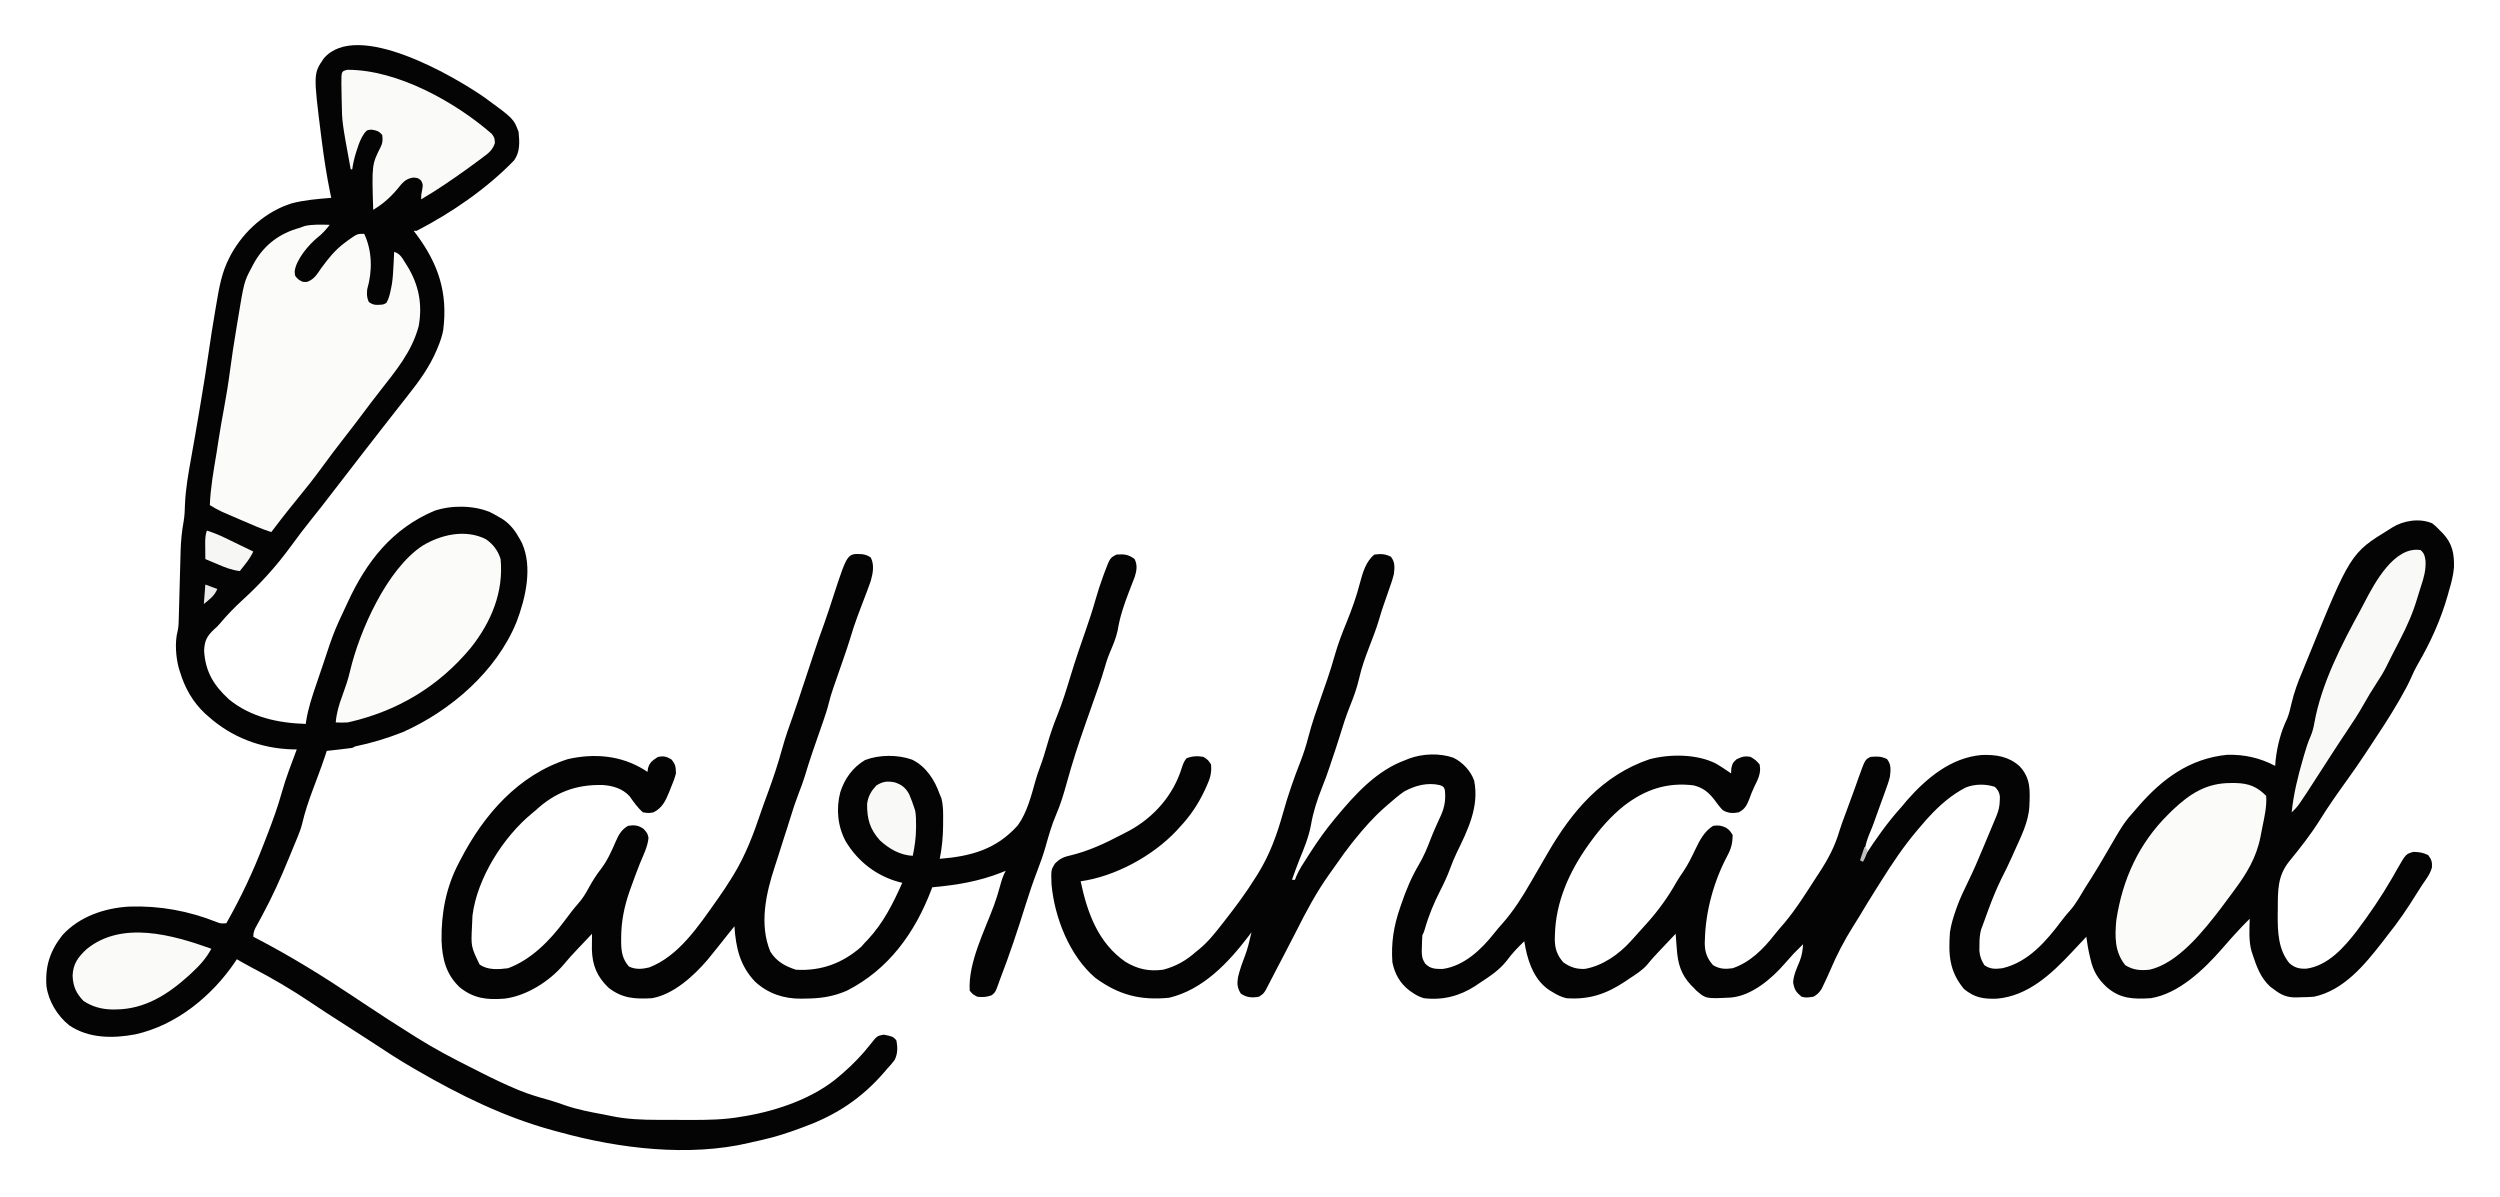
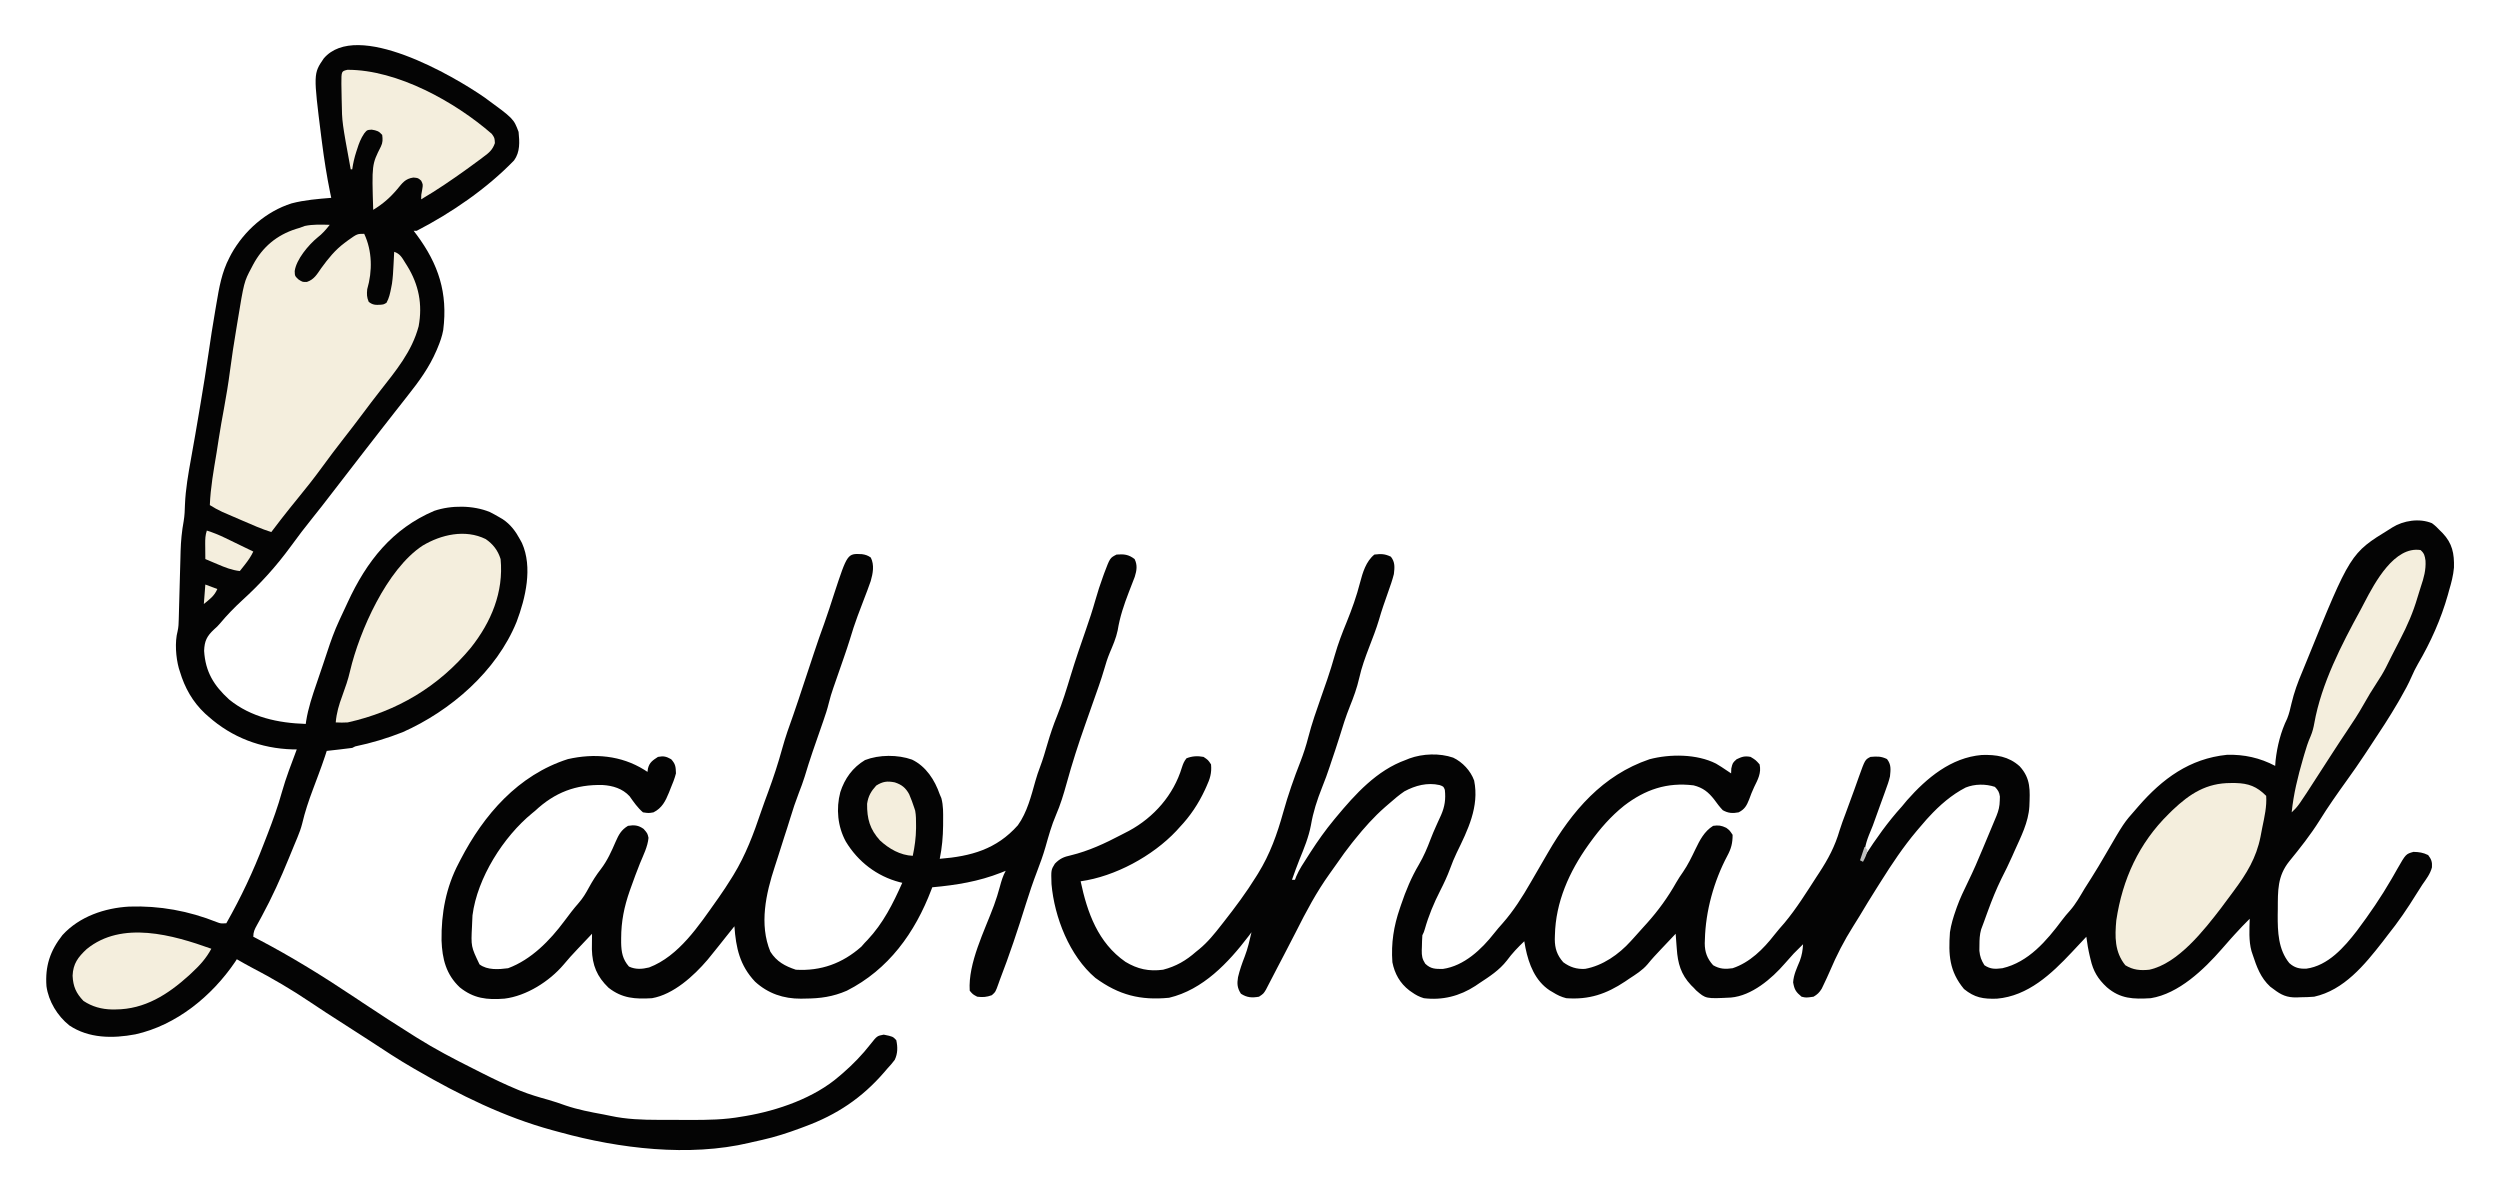
<svg xmlns="http://www.w3.org/2000/svg" version="1.1" viewBox="172 221 1668 798" width="1668" height="798">
  <path d="M0 0 C19.33 14.118 19.33 14.118 22.637 22.926 C23.3 29.593 23.71 36.308 19.637 41.926 C1.58 60.669 -22.241 77.019 -45.363 88.926 C-46.023 88.926 -46.683 88.926 -47.363 88.926 C-46.723 89.774 -46.082 90.622 -45.422 91.496 C-30.762 111.234 -24.524 130.364 -27.64 155.126 C-28.391 159.272 -29.736 163.051 -31.363 166.926 C-31.621 167.543 -31.879 168.16 -32.145 168.796 C-36.969 180.037 -43.787 189.399 -51.363 198.926 C-52.272 200.086 -53.18 201.248 -54.086 202.41 C-55.87 204.695 -57.663 206.973 -59.461 209.246 C-62.721 213.372 -65.949 217.523 -69.176 221.676 C-69.762 222.43 -70.348 223.184 -70.952 223.961 C-72.15 225.504 -73.349 227.047 -74.547 228.589 C-76.369 230.933 -78.192 233.275 -80.016 235.617 C-87.641 245.411 -95.242 255.222 -102.777 265.086 C-106.671 270.175 -110.595 275.23 -114.625 280.212 C-119.723 286.513 -124.599 292.931 -129.363 299.488 C-139.102 312.807 -149.535 324.334 -161.736 335.434 C-167.016 340.276 -171.96 345.39 -176.555 350.887 C-178.363 352.926 -178.363 352.926 -180.578 354.902 C-185.347 359.377 -186.945 362.569 -187.176 369.176 C-186.333 383.203 -180.677 392.342 -170.496 401.629 C-155.909 413.524 -137.72 417.344 -119.363 417.926 C-119.281 417.32 -119.198 416.715 -119.113 416.091 C-117.726 407.289 -114.933 399.069 -112.051 390.676 C-111.572 389.263 -111.093 387.851 -110.615 386.438 C-109.668 383.637 -108.714 380.839 -107.758 378.041 C-106.834 375.329 -105.93 372.612 -105.045 369.886 C-102.721 362.743 -100.223 355.802 -97.051 348.988 C-96.663 348.145 -96.274 347.301 -95.874 346.432 C-94.714 343.925 -93.539 341.425 -92.363 338.926 C-92.035 338.212 -91.706 337.499 -91.367 336.764 C-78.723 309.397 -61.744 287.746 -33.633 275.762 C-22.277 271.898 -7.622 272.005 3.449 276.551 C5.544 277.614 7.612 278.734 9.637 279.926 C10.435 280.394 11.233 280.862 12.055 281.344 C17.324 284.873 20.647 289.388 23.637 294.926 C24.052 295.691 24.467 296.457 24.895 297.246 C32.155 313.442 27.29 334 21.311 349.821 C7.929 382.797 -22.719 409.219 -54.676 423.426 C-64.963 427.492 -75.534 430.685 -86.363 432.926 C-87.023 433.256 -87.683 433.586 -88.363 433.926 C-91.239 434.319 -94.104 434.672 -96.988 434.988 C-97.79 435.079 -98.592 435.17 -99.418 435.264 C-101.399 435.488 -103.381 435.707 -105.363 435.926 C-105.936 437.695 -105.936 437.695 -106.52 439.5 C-107.913 443.682 -109.418 447.815 -110.957 451.945 C-111.191 452.575 -111.426 453.204 -111.667 453.852 C-112.642 456.469 -113.617 459.085 -114.602 461.698 C-117.417 469.174 -119.903 476.58 -121.732 484.372 C-122.53 487.602 -123.647 490.606 -124.926 493.676 C-125.174 494.276 -125.422 494.876 -125.678 495.494 C-126.243 496.858 -126.812 498.22 -127.384 499.581 C-128.505 502.266 -129.6 504.961 -130.695 507.656 C-136.077 520.837 -141.851 533.615 -148.637 546.129 C-149.009 546.818 -149.381 547.507 -149.765 548.217 C-150.478 549.53 -151.198 550.839 -151.926 552.145 C-153.47 554.965 -154.363 556.655 -154.363 559.926 C-153.38 560.436 -152.396 560.947 -151.383 561.473 C-128.857 573.236 -107.573 586.431 -86.46 600.543 C-85.602 601.116 -85.602 601.116 -84.727 601.701 C-83.569 602.475 -82.412 603.249 -81.255 604.023 C-70.069 611.502 -58.764 618.779 -47.363 625.926 C-46.696 626.346 -46.029 626.766 -45.341 627.198 C-33.295 634.769 -20.796 641.314 -8.086 647.684 C-5.76 648.852 -3.439 650.029 -1.117 651.205 C6.405 654.993 13.962 658.606 21.746 661.828 C22.414 662.105 23.081 662.382 23.769 662.667 C29.893 665.143 36.172 666.978 42.531 668.742 C46.399 669.828 50.164 671.142 53.949 672.488 C62.214 675.296 70.65 676.91 79.225 678.47 C80.836 678.774 82.442 679.1 84.044 679.448 C94.568 681.721 105.138 682.082 115.875 682.094 C116.999 682.097 118.123 682.1 119.281 682.104 C121.641 682.109 124.002 682.111 126.362 682.111 C129.93 682.113 133.497 682.131 137.064 682.15 C148.766 682.18 160.094 682.029 171.637 679.926 C172.44 679.796 173.243 679.666 174.071 679.531 C195.555 675.894 220.054 667.42 236.637 652.926 C237.446 652.236 238.256 651.546 239.09 650.836 C245.828 644.956 252.018 638.587 257.508 631.516 C261.81 626.083 261.81 626.083 266.262 625.238 C272.324 626.473 272.324 626.473 274.637 628.926 C275.626 633.468 275.647 637.836 273.598 642.074 C272.067 644.17 270.41 646.031 268.637 647.926 C267.639 649.096 267.639 649.096 266.621 650.289 C251.714 667.529 234.892 678.729 213.637 686.551 C212.113 687.123 212.113 687.123 210.559 687.707 C202.189 690.819 193.794 693.539 185.074 695.488 C184.062 695.716 183.05 695.945 182.008 696.18 C180.895 696.426 179.783 696.672 178.637 696.926 C177.96 697.089 177.284 697.253 176.587 697.421 C136.406 706.914 89.892 701.273 50.553 690.451 C48.732 689.952 46.907 689.462 45.083 688.972 C13.116 680.245 -16.761 665.515 -45.363 648.926 C-46.337 648.368 -46.337 648.368 -47.331 647.799 C-57.538 641.938 -67.331 635.428 -77.168 628.973 C-83.534 624.802 -89.946 620.704 -96.363 616.613 C-103.018 612.372 -109.644 608.104 -116.176 603.676 C-128.682 595.238 -141.72 587.602 -155.102 580.645 C-158.573 578.815 -161.967 576.889 -165.363 574.926 C-165.744 575.523 -166.124 576.119 -166.516 576.734 C-182.012 599.555 -205.759 619.008 -233.055 625.039 C-248.147 627.881 -264.096 627.8 -277.117 619.082 C-285.011 612.777 -290.982 603.052 -292.363 592.926 C-293.344 579.593 -289.954 569.283 -281.688 558.801 C-270.387 546.412 -253.519 540.716 -237.128 539.801 C-216.886 539.118 -197.484 542.663 -178.633 550.191 C-176.127 551.131 -176.127 551.131 -172.363 550.926 C-162.599 533.708 -154.438 516.44 -147.363 497.926 C-146.529 495.78 -145.694 493.634 -144.859 491.488 C-141.28 482.198 -137.913 472.929 -135.256 463.332 C-132.537 453.676 -128.878 444.314 -125.363 434.926 C-126.748 434.922 -126.748 434.922 -128.16 434.918 C-149.266 434.292 -168.528 427.02 -184.363 412.926 C-185.072 412.299 -185.781 411.673 -186.512 411.027 C-194.874 403.178 -200.093 393.853 -203.363 382.926 C-203.589 382.223 -203.814 381.521 -204.047 380.797 C-206.026 373.603 -206.821 363.391 -204.869 356.075 C-204.227 353.347 -204.17 350.773 -204.098 347.971 C-204.064 346.768 -204.031 345.566 -203.996 344.328 C-203.964 343.03 -203.932 341.732 -203.898 340.395 C-203.86 339.039 -203.822 337.683 -203.783 336.328 C-203.617 330.586 -203.462 324.843 -203.314 319.101 C-203.222 315.581 -203.123 312.063 -203.018 308.544 C-202.963 306.575 -202.916 304.605 -202.869 302.636 C-202.665 295.815 -202.046 289.318 -200.813 282.608 C-200.191 278.894 -200.052 275.238 -199.953 271.48 C-199.519 261.176 -197.759 251.184 -195.926 241.051 C-195.609 239.259 -195.293 237.468 -194.979 235.676 C-194.377 232.259 -193.771 228.842 -193.161 225.427 C-192.34 220.815 -191.56 216.197 -190.8 211.574 C-190.353 208.866 -189.895 206.159 -189.434 203.453 C-187.605 192.668 -185.883 181.875 -184.301 171.051 C-182.889 161.415 -181.451 151.79 -179.761 142.199 C-179.477 140.575 -179.2 138.95 -178.927 137.324 C-177.137 126.698 -175.403 116.578 -170.363 106.926 C-169.702 105.644 -169.702 105.644 -169.027 104.336 C-160.368 88.811 -145.826 75.977 -128.801 70.613 C-120.137 68.348 -111.268 67.647 -102.363 66.926 C-102.606 65.769 -102.848 64.613 -103.098 63.422 C-105.358 52.289 -107.109 41.127 -108.551 29.863 C-108.717 28.569 -108.884 27.275 -109.056 25.941 C-114.292 -15.905 -114.292 -15.905 -107.363 -26.074 C-85.311 -52.002 -20.803 -14.478 0 0 Z " fill="#040404" transform="translate(495.3633,286.0742)" />
  <path d="M0 0 C2.038 1.494 3.682 3.036 5.379 4.906 C5.94 5.459 6.5 6.012 7.078 6.582 C13.596 13.447 14.904 20.224 14.668 29.547 C14.209 34.878 12.914 39.795 11.379 44.906 C10.996 46.326 10.996 46.326 10.605 47.773 C6.018 63.975 -0.867 79.359 -9.359 93.863 C-10.955 96.621 -12.32 99.392 -13.582 102.316 C-15.716 107.246 -18.26 111.877 -20.934 116.531 C-21.703 117.874 -21.703 117.874 -22.487 119.244 C-28.283 129.233 -34.61 138.869 -41.007 148.48 C-42.346 150.493 -43.676 152.509 -45 154.531 C-48.767 160.254 -52.696 165.847 -56.694 171.41 C-63.039 180.25 -69.339 189.146 -75.059 198.406 C-81.035 207.932 -88.073 216.833 -95.184 225.531 C-103.17 235.456 -102.823 245.171 -102.871 257.469 C-102.892 258.751 -102.912 260.033 -102.934 261.354 C-102.979 272.592 -102.59 284.411 -95.219 293.453 C-91.764 296.595 -88.563 297.367 -83.887 297.211 C-69.354 295.257 -58.53 282.879 -50.061 271.879 C-41.757 260.819 -33.947 249.415 -27.023 237.438 C-26.582 236.674 -26.14 235.911 -25.684 235.125 C-24.834 233.647 -23.991 232.165 -23.157 230.677 C-17.437 220.682 -17.437 220.682 -12.34 219.277 C-8.534 219.391 -6.027 219.707 -2.559 221.406 C-0.405 224.185 0.23 226.083 -0.027 229.609 C-1.163 234.001 -3.844 237.432 -6.41 241.113 C-7.799 243.169 -9.104 245.267 -10.406 247.379 C-16.339 257.004 -22.542 266.089 -29.621 274.906 C-30.769 276.405 -31.915 277.905 -33.059 279.406 C-44.994 294.664 -58.713 311.521 -78.621 315.906 C-81.701 316.193 -84.779 316.229 -87.871 316.281 C-88.692 316.319 -89.513 316.356 -90.359 316.395 C-96.777 316.486 -100.575 314.789 -105.621 310.906 C-106.387 310.342 -107.153 309.777 -107.941 309.195 C-114.367 303.27 -116.949 296.002 -119.621 287.906 C-119.889 287.101 -120.157 286.295 -120.434 285.465 C-122.34 278.488 -121.791 271.072 -121.621 263.906 C-125.016 267.258 -128.293 270.683 -131.496 274.219 C-132.366 275.179 -133.236 276.139 -134.133 277.129 C-136.215 279.453 -138.269 281.795 -140.309 284.156 C-152.144 297.734 -169.009 313.931 -187.621 316.906 C-199.203 317.607 -207.893 317.399 -216.934 309.594 C-222.909 304.08 -226.055 298.789 -227.809 290.969 C-227.973 290.291 -228.137 289.614 -228.307 288.916 C-229.329 284.6 -230.053 280.304 -230.621 275.906 C-231.069 276.385 -231.517 276.863 -231.979 277.356 C-234.046 279.561 -236.115 281.765 -238.184 283.969 C-238.888 284.721 -239.593 285.473 -240.318 286.248 C-253.91 300.716 -269.483 315.431 -290.297 317.223 C-299.534 317.506 -305.127 316.544 -312.246 310.781 C-322.117 298.832 -322.656 287.896 -321.621 272.906 C-320.86 267.725 -319.372 262.838 -317.621 257.906 C-317.412 257.303 -317.202 256.7 -316.986 256.078 C-314.957 250.416 -312.38 245.058 -309.746 239.656 C-306.099 232.172 -302.777 224.61 -299.621 216.906 C-298.743 214.8 -297.862 212.695 -296.98 210.59 C-296.335 209.044 -296.335 209.044 -295.676 207.467 C-294.791 205.349 -293.906 203.232 -293.02 201.115 C-292.381 199.587 -292.381 199.587 -291.73 198.027 C-291.349 197.114 -290.967 196.201 -290.573 195.26 C-289.125 191.681 -288.44 188.814 -288.371 184.969 C-288.332 183.687 -288.332 183.687 -288.293 182.379 C-288.69 179.384 -289.546 178.074 -291.621 175.906 C-297.776 173.855 -305.071 173.906 -311.121 176.344 C-320.454 181.137 -328.567 188.217 -335.621 195.906 C-336.156 196.484 -336.691 197.061 -337.242 197.656 C-339.082 199.703 -340.855 201.795 -342.621 203.906 C-343.247 204.646 -343.247 204.646 -343.886 205.4 C-352.779 215.96 -360.284 227.227 -367.621 238.906 C-368.565 240.4 -369.509 241.893 -370.453 243.387 C-374.357 249.584 -378.214 255.809 -381.938 262.117 C-383.312 264.394 -384.719 266.64 -386.148 268.883 C-392.279 278.578 -397.271 288.323 -401.747 298.875 C-403.05 301.902 -404.438 304.875 -405.871 307.844 C-406.309 308.76 -406.748 309.677 -407.199 310.621 C-408.764 313.135 -410.075 314.41 -412.621 315.906 C-417.633 316.622 -417.633 316.622 -420.621 315.906 C-424.423 312.738 -425.395 311.196 -426.246 306.344 C-425.943 301.252 -423.722 296.713 -421.801 292.051 C-420.371 288.239 -419.859 284.949 -419.621 280.906 C-425.938 287.078 -425.938 287.078 -431.746 293.719 C-440.624 303.998 -453.91 315.261 -467.719 316.469 C-484.503 317.313 -484.503 317.313 -490.973 311.676 C-491.517 311.092 -492.061 310.508 -492.621 309.906 C-493.186 309.353 -493.75 308.8 -494.332 308.23 C-501.124 301.025 -503.228 293.625 -503.871 283.906 C-503.948 282.941 -504.026 281.975 -504.105 280.98 C-504.292 278.623 -504.464 276.266 -504.621 273.906 C-507.186 276.612 -509.748 279.321 -512.309 282.031 C-513.03 282.792 -513.751 283.552 -514.494 284.336 C-517.545 287.568 -520.568 290.778 -523.352 294.246 C-526.859 298.357 -531.131 300.962 -535.621 303.906 C-536.944 304.809 -536.944 304.809 -538.293 305.73 C-550.936 314.153 -562.472 318.022 -577.621 316.906 C-581.001 316.052 -583.681 314.758 -586.621 312.906 C-587.317 312.494 -588.013 312.081 -588.73 311.656 C-598.344 305.296 -602.589 294.305 -604.809 283.406 C-605.086 281.907 -605.36 280.408 -605.621 278.906 C-609.886 282.967 -613.767 287.022 -617.246 291.781 C-622.312 298.263 -628.81 302.451 -635.621 306.906 C-636.942 307.807 -636.942 307.807 -638.289 308.727 C-648.72 315.499 -660.222 318.42 -672.621 316.906 C-675.67 315.997 -678.044 314.755 -680.621 312.906 C-681.449 312.328 -681.449 312.328 -682.293 311.738 C-688.552 306.951 -692.131 300.541 -693.621 292.906 C-694.542 280.234 -692.735 268.813 -688.621 256.906 C-688.372 256.166 -688.123 255.425 -687.867 254.662 C-684.645 245.136 -681.008 236.342 -675.89 227.679 C-672.716 222.252 -670.389 216.802 -668.172 210.906 C-667.044 207.917 -665.792 205.006 -664.477 202.094 C-664.107 201.264 -663.738 200.434 -663.358 199.579 C-662.639 197.973 -661.907 196.372 -661.16 194.778 C-658.66 189.111 -657.946 184.088 -658.621 177.906 C-659.488 175.665 -659.488 175.665 -662.059 174.719 C-670.294 172.841 -678.287 174.952 -685.621 178.906 C-689.181 181.333 -692.394 184.058 -695.621 186.906 C-696.581 187.734 -697.542 188.561 -698.531 189.414 C-706.006 195.97 -712.4 203.166 -718.621 210.906 C-719.28 211.722 -719.939 212.538 -720.617 213.379 C-724.079 217.75 -727.347 222.241 -730.5 226.84 C-732.126 229.19 -733.78 231.506 -735.461 233.816 C-744.267 246.091 -751.159 259.053 -757.923 272.539 C-760.562 277.772 -763.277 282.965 -765.996 288.156 C-766.487 289.095 -766.978 290.033 -767.484 291 C-768.424 292.794 -769.363 294.588 -770.303 296.382 C-771.557 298.783 -772.799 301.19 -774.039 303.598 C-774.754 304.971 -775.468 306.345 -776.184 307.719 C-776.783 308.88 -777.382 310.042 -778 311.238 C-779.621 313.906 -779.621 313.906 -782.621 315.906 C-787.319 316.742 -790.66 316.534 -794.684 313.906 C-797.151 310.086 -797.328 307.264 -796.621 302.906 C-795.493 298.143 -793.906 293.583 -792.121 289.031 C-790.09 283.809 -788.901 278.351 -787.621 272.906 C-788.276 273.778 -788.931 274.649 -789.605 275.547 C-803.117 293.284 -820.03 311.254 -842.582 316.609 C-861.696 318.477 -876.058 314.866 -891.809 303.344 C-909.046 288.7 -919.132 262.888 -921.059 240.75 C-921.376 231.315 -921.376 231.315 -918.809 227.156 C-915.474 223.726 -912.817 222.592 -908.246 221.594 C-896.265 218.692 -885.356 213.597 -874.493 207.89 C-872.8 207 -871.098 206.128 -869.395 205.258 C-852.668 196.211 -839.602 181.29 -834.059 162.969 C-833.24 160.436 -832.66 158.955 -830.996 156.844 C-827.184 155.339 -823.647 155.154 -819.621 155.906 C-816.559 157.969 -816.559 157.969 -814.621 160.906 C-814.061 166.635 -815.329 170.582 -817.684 175.656 C-817.999 176.354 -818.315 177.051 -818.641 177.77 C-823.01 187.184 -828.476 195.383 -835.621 202.906 C-836.326 203.686 -837.031 204.466 -837.758 205.27 C-853.571 222.076 -878.671 235.707 -901.621 238.906 C-897.196 259.769 -890.062 279.932 -871.699 292.656 C-863.597 297.53 -856.059 299.153 -846.621 297.906 C-837.945 295.655 -831.285 291.793 -824.621 285.906 C-823.957 285.373 -823.293 284.839 -822.609 284.289 C-816.782 279.503 -812.231 273.837 -807.621 267.906 C-807.124 267.274 -806.627 266.641 -806.115 265.989 C-798.485 256.263 -791.132 246.421 -784.621 235.906 C-783.944 234.827 -783.944 234.827 -783.254 233.727 C-775.217 220.716 -770.528 207.474 -766.426 192.788 C-763.205 181.259 -759.297 170.08 -754.918 158.943 C-752.867 153.63 -751.16 148.359 -749.746 142.84 C-747.397 133.726 -744.296 124.908 -741.184 116.031 C-740.055 112.806 -738.931 109.58 -737.812 106.352 C-737.538 105.56 -737.264 104.769 -736.981 103.954 C-735.182 98.703 -733.571 93.421 -732.055 88.082 C-729.892 80.5 -727.129 73.259 -724.121 65.969 C-720.606 57.273 -717.509 48.706 -715.196 39.619 C-713.475 32.979 -711.196 25.361 -705.621 20.906 C-701.096 20.395 -698.719 20.38 -694.621 22.344 C-691.745 26.028 -692.111 29.449 -692.621 33.906 C-693.623 37.916 -694.974 41.769 -696.371 45.656 C-697.118 47.807 -697.864 49.958 -698.609 52.109 C-698.965 53.125 -699.32 54.14 -699.686 55.186 C-700.734 58.235 -701.667 61.307 -702.559 64.406 C-704.418 70.636 -706.793 76.653 -709.121 82.719 C-711.723 89.508 -714.16 96.18 -715.746 103.281 C-717.244 109.889 -719.453 115.928 -721.98 122.19 C-724.718 129.008 -726.896 135.927 -729.02 142.955 C-730.773 148.641 -732.723 154.267 -734.621 159.906 C-734.844 160.595 -735.066 161.283 -735.296 161.992 C-736.885 166.873 -738.674 171.636 -740.577 176.403 C-743.9 184.77 -746.462 192.662 -747.984 201.547 C-749.485 209.465 -752.56 216.938 -755.605 224.371 C-757.395 228.839 -759.001 233.375 -760.621 237.906 C-759.961 237.906 -759.301 237.906 -758.621 237.906 C-758.351 237.181 -758.081 236.456 -757.803 235.709 C-755.797 230.952 -752.898 226.745 -750.121 222.406 C-749.49 221.419 -748.858 220.431 -748.208 219.414 C-743.367 211.919 -738.315 204.785 -732.621 197.906 C-732.144 197.329 -731.668 196.753 -731.176 196.158 C-718.342 180.706 -704.024 164.851 -684.621 157.906 C-683.852 157.592 -683.082 157.277 -682.289 156.953 C-673.347 153.691 -662.103 153.299 -653.059 156.406 C-646.85 159.364 -641.396 165.156 -639.066 171.703 C-635.546 189.117 -643.307 204.706 -650.75 219.953 C-652.413 223.393 -653.808 226.879 -655.121 230.469 C-656.994 235.535 -659.232 240.291 -661.684 245.094 C-665.963 253.484 -669.437 261.797 -672.008 270.875 C-672.621 272.906 -672.621 272.906 -673.621 274.906 C-673.799 277.527 -673.899 280.096 -673.934 282.719 C-673.963 283.431 -673.992 284.143 -674.021 284.877 C-674.066 288.612 -673.763 290.686 -671.727 293.855 C-668.042 297.445 -664.888 297.427 -659.891 297.375 C-645.771 295.351 -634.113 284.299 -625.707 273.562 C-623.897 271.257 -622.025 269.077 -620.059 266.906 C-612.753 258.6 -606.935 249.391 -601.438 239.825 C-600.342 237.918 -599.237 236.017 -598.13 234.117 C-595.362 229.364 -592.604 224.606 -589.851 219.844 C-573.718 192.014 -553.448 168.129 -522.059 157.469 C-508.301 153.874 -490.543 153.898 -477.719 160.371 C-475.281 161.801 -472.943 163.297 -470.621 164.906 C-469.631 165.566 -468.641 166.226 -467.621 166.906 C-467.559 165.298 -467.559 165.298 -467.496 163.656 C-466.621 159.906 -466.621 159.906 -463.934 157.469 C-460.301 155.755 -458.562 155.167 -454.621 155.906 C-451.246 157.969 -451.246 157.969 -448.621 160.906 C-447.354 166.666 -449.774 170.981 -452.262 176.055 C-453.561 178.779 -454.6 181.506 -455.621 184.344 C-457.246 188.399 -458.567 190.879 -462.621 192.906 C-466.652 193.676 -469.584 193.488 -473.184 191.469 C-475.327 189.215 -477.004 186.987 -478.809 184.469 C-482.741 179.41 -486.346 176.502 -492.621 174.906 C-510.357 172.711 -524.959 177.661 -539.066 188.5 C-547.917 195.593 -555.001 203.731 -561.621 212.906 C-562.027 213.465 -562.432 214.024 -562.85 214.6 C-575.62 232.511 -584.716 252.756 -585.184 274.906 C-585.224 276.215 -585.224 276.215 -585.266 277.551 C-585.227 283.755 -583.752 288.194 -579.621 292.906 C-575.16 296.209 -570.655 297.644 -565.098 297.348 C-553.29 295.243 -542.549 287.669 -534.621 278.906 C-533.946 278.165 -533.27 277.424 -532.574 276.66 C-530.241 274.089 -527.93 271.499 -525.621 268.906 C-525.02 268.245 -524.42 267.584 -523.801 266.902 C-516.253 258.495 -509.769 249.536 -504.23 239.691 C-502.816 237.244 -501.312 234.963 -499.684 232.656 C-496.442 227.919 -493.987 222.831 -491.512 217.665 C-488.549 211.533 -485.574 205.591 -479.621 201.906 C-476.019 201.381 -474.158 201.65 -470.871 203.219 C-468.621 204.906 -468.621 204.906 -466.621 207.906 C-466.621 213.437 -467.56 217.122 -470.184 221.969 C-479.134 238.831 -484.65 258.788 -485.121 277.844 C-485.152 278.625 -485.183 279.407 -485.215 280.212 C-485.215 286.09 -483.596 290.498 -479.621 294.906 C-475.295 297.444 -471.537 297.633 -466.621 296.906 C-455.086 293.073 -446.133 284.115 -438.84 274.742 C-436.672 271.971 -434.382 269.36 -432.059 266.719 C-424.028 257.1 -417.418 246.41 -410.621 235.906 C-409.773 234.615 -409.773 234.615 -408.908 233.297 C-402.845 224.039 -398.327 215.566 -395.231 204.892 C-394.082 201.153 -392.681 197.505 -391.309 193.844 C-389.341 188.567 -387.392 183.285 -385.5 177.98 C-385.145 176.99 -384.791 175.999 -384.425 174.979 C-383.737 173.055 -383.053 171.13 -382.374 169.203 C-378.255 157.723 -378.255 157.723 -374.621 155.906 C-370.177 155.542 -367.65 155.413 -363.621 157.344 C-360.705 161.08 -361.159 164.305 -361.621 168.906 C-362.353 172.062 -363.412 175.046 -364.543 178.078 C-364.844 178.922 -365.145 179.767 -365.456 180.637 C-366.414 183.315 -367.392 185.986 -368.371 188.656 C-369.642 192.17 -370.905 195.687 -372.168 199.203 C-372.472 200.045 -372.775 200.887 -373.088 201.754 C-377.573 212.61 -377.573 212.61 -379.621 223.906 C-379.26 223.343 -378.899 222.781 -378.526 222.201 C-370.903 210.385 -363.06 199.327 -353.621 188.906 C-352.495 187.553 -351.369 186.199 -350.246 184.844 C-337.099 169.965 -320.886 156.369 -300.395 154.633 C-290.783 154.346 -282.508 155.526 -275.133 162.137 C-267.541 170.403 -268.229 178.249 -268.621 188.906 C-269.241 199.605 -274.31 209.265 -278.621 218.906 C-279.103 220.001 -279.585 221.095 -280.082 222.223 C-282.349 227.299 -284.77 232.283 -287.312 237.227 C-290.716 244.196 -293.604 251.305 -296.246 258.594 C-296.545 259.409 -296.844 260.224 -297.152 261.064 C-297.729 262.642 -298.3 264.222 -298.865 265.804 C-299.493 267.55 -300.149 269.286 -300.812 271.02 C-301.804 274.561 -301.922 277.732 -301.934 281.406 C-301.95 282.675 -301.967 283.943 -301.984 285.25 C-301.593 289.188 -300.716 291.57 -298.621 294.906 C-294.493 297.658 -291.466 297.477 -286.621 296.906 C-269.205 292.848 -257.112 278.601 -246.863 264.863 C-245.146 262.598 -243.414 260.495 -241.496 258.406 C-237.628 254.004 -234.817 248.88 -231.822 243.868 C-230.369 241.495 -228.862 239.16 -227.355 236.82 C-224.037 231.626 -220.919 226.331 -217.826 221 C-205.602 199.942 -205.602 199.942 -197.621 190.906 C-197.055 190.25 -196.489 189.594 -195.905 188.918 C-179.851 170.461 -161.707 157.051 -136.781 154.516 C-125.383 154.181 -114.721 156.541 -104.621 161.906 C-104.539 160.751 -104.456 159.596 -104.371 158.406 C-103.289 148.77 -100.885 139.06 -96.613 130.352 C-95.286 127.081 -94.539 123.71 -93.746 120.281 C-92.012 112.937 -89.527 106.085 -86.566 99.147 C-85.497 96.611 -84.464 94.061 -83.434 91.508 C-54.403 20.034 -54.403 20.034 -28.371 4.031 C-27.76 3.642 -27.149 3.253 -26.52 2.852 C-19.091 -1.82 -8.38 -3.497 0 0 Z " fill="#040404" transform="translate(1794.621,570.0938)" />
  <path d="M0 0 C2.324 0.324 3.993 0.891 5.902 2.266 C8.383 7.226 7.314 12.833 5.838 17.967 C4.389 22.213 2.774 26.396 1.152 30.578 C0.068 33.426 -1.008 36.277 -2.082 39.129 C-2.347 39.828 -2.612 40.528 -2.885 41.249 C-4.816 46.39 -6.475 51.578 -8.043 56.842 C-9.292 60.896 -10.656 64.902 -12.043 68.91 C-12.302 69.658 -12.56 70.406 -12.826 71.176 C-13.894 74.259 -14.966 77.341 -16.04 80.423 C-16.835 82.709 -17.627 84.997 -18.418 87.285 C-18.658 87.969 -18.897 88.652 -19.144 89.356 C-20.276 92.635 -21.284 95.892 -22.098 99.266 C-23.083 103.352 -24.388 107.282 -25.777 111.246 C-26.031 111.981 -26.285 112.716 -26.547 113.472 C-27.352 115.8 -28.162 118.127 -28.973 120.453 C-30.035 123.508 -31.095 126.564 -32.152 129.621 C-32.409 130.363 -32.665 131.104 -32.93 131.869 C-34.822 137.376 -36.551 142.923 -38.235 148.497 C-39.375 152.156 -40.706 155.695 -42.098 159.266 C-44.259 164.913 -46.191 170.572 -47.914 176.371 C-49.163 180.543 -50.524 184.677 -51.874 188.817 C-53.289 193.186 -54.669 197.566 -56.045 201.947 C-56.733 204.117 -57.433 206.282 -58.146 208.443 C-64.056 226.413 -68.677 247.013 -61.098 265.266 C-56.892 271.869 -51.382 274.838 -44.098 277.266 C-27.386 278.249 -13.037 273.049 -0.41 261.891 C0.353 261.024 1.116 260.158 1.902 259.266 C2.771 258.367 2.771 258.367 3.656 257.449 C14.171 246.276 20.732 233.153 26.902 219.266 C26.028 219.063 26.028 219.063 25.137 218.855 C9.897 214.854 -2.668 205.186 -10.779 191.729 C-16.233 181.711 -17.355 169.843 -14.443 158.777 C-11.519 149.714 -6.214 142.335 2.027 137.391 C11.411 133.719 23.915 133.696 33.402 137.078 C42.774 141.622 48.56 150.653 51.902 160.266 C52.259 161.104 52.616 161.941 52.984 162.805 C54.314 167.819 54.197 172.663 54.152 177.828 C54.148 178.895 54.145 179.962 54.141 181.061 C54.057 188.654 53.424 195.819 51.902 203.266 C72.674 201.606 89.728 196.971 104.016 180.887 C110.222 172.264 112.914 161.309 115.758 151.211 C116.651 148.065 117.675 145.011 118.84 141.953 C120.738 136.941 122.221 131.845 123.715 126.703 C125.595 120.271 127.685 114.032 130.215 107.828 C133.81 98.96 136.567 89.879 139.346 80.728 C142.469 70.503 145.91 60.418 149.444 50.328 C151.68 43.91 153.808 37.495 155.652 30.953 C157.219 25.414 158.978 19.98 160.965 14.578 C161.198 13.93 161.432 13.282 161.673 12.614 C165.504 2.465 165.504 2.465 169.902 0.266 C174.895 -0.111 177.883 0.192 181.902 3.266 C183.924 7.309 183.312 10.953 182.009 15.125 C180.748 18.524 179.429 21.896 178.09 25.266 C174.782 33.841 172.064 41.843 170.605 50.918 C169.505 56.156 167.398 60.911 165.32 65.824 C163.841 69.414 162.67 72.988 161.641 76.727 C159.506 84.068 156.865 91.262 154.32 98.469 C153.628 100.44 152.936 102.411 152.244 104.383 C151.175 107.43 150.103 110.477 149.026 113.522 C144.4 126.609 140.174 139.723 136.499 153.109 C134.526 160.239 132.417 167.221 129.465 174.016 C126.464 180.969 124.494 188.164 122.428 195.435 C120.848 200.937 118.906 206.27 116.862 211.616 C114.116 218.818 111.648 226.056 109.364 233.417 C104.037 250.536 98.372 267.543 91.902 284.266 C91.655 284.968 91.407 285.67 91.152 286.393 C89.137 292.057 89.137 292.057 86.652 294.266 C83.12 295.55 80.637 295.733 76.902 295.266 C73.965 293.703 73.965 293.703 71.902 291.266 C70.694 272.873 81.836 251.269 88.082 234.34 C89.594 230.203 90.879 226.08 92.027 221.828 C93.039 218.086 94.016 214.662 95.902 211.266 C94.91 211.664 93.917 212.062 92.895 212.473 C77.794 218.415 62.997 220.807 46.902 222.266 C46.708 222.787 46.514 223.308 46.314 223.844 C35.348 252.655 17.757 277.134 -10.098 291.266 C-19.401 295.296 -27.778 296.461 -37.848 296.516 C-38.786 296.536 -39.725 296.557 -40.691 296.578 C-52.336 296.642 -62.648 293.161 -71.328 285.227 C-81.547 274.375 -84.074 262.682 -85.098 248.266 C-85.825 249.174 -85.825 249.174 -86.566 250.102 C-87.984 251.873 -89.402 253.644 -90.82 255.414 C-92.251 257.206 -93.677 259.002 -95.094 260.805 C-97.072 263.312 -99.075 265.795 -101.098 268.266 C-101.762 269.079 -102.425 269.892 -103.109 270.73 C-112.233 281.405 -125.78 293.782 -140.098 296.266 C-151.279 296.935 -159.969 296.452 -169.098 289.266 C-176.802 281.842 -179.909 274.321 -180.195 263.617 C-180.184 262.387 -180.172 261.158 -180.16 259.891 C-180.151 258.645 -180.142 257.4 -180.133 256.117 C-180.121 255.176 -180.11 254.235 -180.098 253.266 C-182.642 255.951 -185.183 258.639 -187.723 261.328 C-188.436 262.08 -189.148 262.832 -189.883 263.607 C-193.057 266.971 -196.176 270.327 -199.098 273.914 C-208.525 285.022 -223.865 294.779 -238.496 296.557 C-250.202 297.476 -259.038 296.508 -268.348 289.016 C-277.492 280.398 -280.043 270.08 -280.502 257.741 C-280.754 239.694 -277.525 222.252 -269.098 206.266 C-268.686 205.465 -268.274 204.664 -267.849 203.839 C-252.33 173.842 -229.324 147.317 -196.188 136.738 C-178.515 132.741 -160.733 134.284 -145.301 143.84 C-144.574 144.31 -143.847 144.781 -143.098 145.266 C-142.988 144.499 -142.879 143.732 -142.766 142.941 C-141.75 138.874 -139.52 137.526 -136.098 135.266 C-132.269 134.562 -130.684 134.94 -127.285 136.828 C-124.347 140.103 -124.249 141.865 -124.098 146.266 C-124.984 149.782 -126.317 153.052 -127.723 156.391 C-128.239 157.711 -128.239 157.711 -128.766 159.059 C-131.086 164.736 -133.386 169.41 -139.098 172.266 C-142.285 172.828 -142.285 172.828 -146.098 172.266 C-149.684 169.187 -152.327 165.36 -155.035 161.516 C-159.724 156.4 -166.241 154.44 -173.004 154.027 C-190.907 153.593 -204.931 158.947 -218.098 171.266 C-218.707 171.763 -219.317 172.261 -219.945 172.773 C-239.243 188.544 -256.649 216.031 -259.848 240.953 C-259.962 242.722 -260.04 244.494 -260.098 246.266 C-260.123 246.913 -260.149 247.56 -260.176 248.226 C-260.868 261.773 -260.868 261.773 -255.16 273.703 C-249.925 277.669 -242.304 277.073 -236.098 276.266 C-220.627 270.52 -208.181 257.774 -198.535 244.766 C-195.442 240.624 -192.37 236.525 -188.938 232.656 C-186.197 229.507 -184.202 226.202 -182.223 222.516 C-179.803 218.094 -177.282 214.056 -174.16 210.078 C-169.88 204.449 -167.107 198.28 -164.33 191.814 C-162.274 187.167 -160.612 183.977 -156.098 181.266 C-151.854 180.571 -149.135 180.853 -145.66 183.328 C-143.098 186.266 -143.098 186.266 -142.41 189.266 C-142.959 195.201 -145.863 200.816 -148.098 206.266 C-150.207 211.563 -152.203 216.887 -154.098 222.266 C-154.519 223.441 -154.519 223.441 -154.949 224.641 C-158.639 235.188 -160.635 244.992 -160.66 256.203 C-160.663 257.216 -160.665 258.228 -160.667 259.271 C-160.524 265.575 -159.736 270.221 -155.473 275.141 C-151.07 277.226 -146.671 276.899 -142.004 275.75 C-122.154 268.195 -108.817 247.791 -97.098 231.266 C-96.628 230.605 -96.158 229.945 -95.674 229.264 C-92.678 225.014 -89.836 220.686 -87.098 216.266 C-86.659 215.56 -86.219 214.854 -85.767 214.127 C-77.56 200.699 -72.312 186.655 -67.302 171.783 C-65.773 167.316 -64.14 162.892 -62.504 158.464 C-58.998 148.954 -55.88 139.433 -53.194 129.661 C-51.095 122.068 -48.509 114.706 -45.826 107.303 C-44.636 103.974 -43.521 100.621 -42.41 97.266 C-42.177 96.563 -41.944 95.86 -41.704 95.136 C-41.166 93.515 -40.63 91.894 -40.093 90.273 C-38.136 84.361 -36.174 78.451 -34.208 72.542 C-33.49 70.379 -32.773 68.216 -32.056 66.053 C-29.823 59.329 -27.527 52.638 -25.076 45.99 C-22.747 39.506 -20.668 32.933 -18.541 26.381 C-9.691 -0.505 -9.691 -0.505 0 0 Z " fill="#040404" transform="translate(747.0977,590.7344)" />
-   <path d="M0 0 C-2.545 3.239 -4.913 6.001 -8.188 8.5 C-14.151 13.398 -22.368 23.156 -23.375 30.875 C-23.28 34.14 -23.28 34.14 -20.875 36.438 C-18.137 38.202 -18.137 38.202 -15.215 38.102 C-10.376 36.443 -8.532 33.037 -5.688 28.938 C-0.993 22.497 3.552 16.792 10 12 C11.193 11.109 11.193 11.109 12.41 10.199 C18.347 6 18.347 6 23 6 C28.405 17.515 28.531 30.863 25 43 C24.679 46.333 24.705 48.298 26 51.375 C28.713 53.579 30.714 53.515 34.133 53.309 C36.071 53.091 36.071 53.091 37.875 52 C39.639 48.864 40.326 45.498 41 42 C41.257 40.675 41.257 40.675 41.52 39.324 C42.131 35.096 42.355 30.89 42.562 26.625 C42.627 25.378 42.627 25.378 42.693 24.105 C42.799 22.07 42.9 20.035 43 18 C47.041 19.347 48.277 21.985 50.438 25.438 C50.837 26.069 51.237 26.701 51.648 27.352 C59.409 39.895 62.019 53.062 59.316 67.703 C54.812 84.673 44.013 97.478 33.416 111.033 C29.552 115.98 25.749 120.966 22 126 C17.782 131.664 13.48 137.254 9.125 142.812 C4.278 149.001 -0.433 155.272 -5.062 161.625 C-10.45 169.005 -16.072 176.138 -21.879 183.191 C-25.015 187.002 -28.08 190.866 -31.125 194.75 C-31.799 195.609 -31.799 195.609 -32.487 196.486 C-34.69 199.3 -36.869 202.13 -39 205 C-45.52 202.924 -51.728 200.183 -57.995 197.46 C-60.058 196.564 -62.124 195.676 -64.189 194.787 C-65.513 194.214 -66.837 193.64 -68.16 193.066 C-69.353 192.55 -70.545 192.034 -71.774 191.502 C-74.654 190.161 -77.316 188.694 -80 187 C-79.533 175.244 -77.444 163.738 -75.514 152.155 C-74.993 148.959 -74.505 145.76 -74.023 142.559 C-73.002 135.868 -71.788 129.219 -70.562 122.562 C-69.05 114.226 -67.638 105.904 -66.562 97.5 C-65.372 88.247 -63.922 79.046 -62.398 69.843 C-62.137 68.264 -61.877 66.686 -61.619 65.107 C-57.172 37.99 -57.172 37.99 -52.188 28.625 C-51.833 27.944 -51.478 27.264 -51.113 26.562 C-44.822 14.791 -35.331 6.834 -22.477 2.742 C-21.659 2.497 -20.842 2.252 -20 2 C-18.886 1.587 -17.773 1.175 -16.625 0.75 C-11.103 -0.392 -5.618 -0.152 0 0 Z " fill="#FBFCFA" transform="translate(392,371)" />
-   <path d="M0 0 C4.943 3.388 8.168 7.616 9.949 13.336 C12.066 35.368 3.68 55.367 -9.913 72.522 C-31.396 98.465 -59.22 115.013 -92.051 122.336 C-94.771 122.546 -97.315 122.434 -100.051 122.336 C-99.507 115.958 -97.909 110.565 -95.676 104.586 C-93.684 99.105 -91.768 93.723 -90.488 88.023 C-84.198 61.308 -65.955 20.122 -42.16 4.43 C-29.81 -2.992 -13.714 -6.75 0 0 Z " fill="#FBFBF9" transform="translate(496.0508,580.6641)" />
-   <path d="M0 0 C1.02 -0 2.04 -0.001 3.091 -0.001 C11.922 0.196 17.374 2.312 23.625 8.562 C24.083 15.69 22.506 22.485 21.074 29.421 C20.632 31.591 20.224 33.766 19.816 35.943 C17.043 49.9 10.578 60.444 2.125 71.812 C1.56 72.581 0.994 73.35 0.411 74.142 C-1.175 76.289 -2.773 78.427 -4.375 80.562 C-5.052 81.476 -5.729 82.39 -6.426 83.332 C-17.769 98.096 -35.196 120.482 -54.375 124.562 C-60.338 125.168 -65.151 124.777 -70.375 121.562 C-77.567 112.619 -77.368 102.531 -76.375 91.562 C-72.235 64.158 -61.323 40.162 -41.375 20.562 C-40.514 19.714 -39.653 18.866 -38.766 17.992 C-27.197 7.045 -16.148 -0.034 0 0 Z " fill="#FBFCFA" transform="translate(1660.375,743.4375)" />
-   <path d="M0 0 C33.375 -0.057 71.891 21.472 96.32 42.766 C98.18 45.434 98.18 45.434 98.371 48.91 C96.872 53.344 94.523 55.329 90.867 57.996 C90.209 58.498 89.551 59 88.874 59.517 C86.662 61.184 84.426 62.813 82.18 64.434 C81.368 65.022 80.556 65.61 79.72 66.216 C69.794 73.371 59.732 80.233 49.18 86.434 C49.18 83.434 49.18 83.434 49.867 79.996 C50.444 76.548 50.444 76.548 49.18 73.996 C47.171 72.172 47.171 72.172 43.984 71.891 C38.55 72.666 36.69 75.46 33.305 79.559 C28.459 85.306 23.638 89.541 17.18 93.434 C16.247 63.196 16.247 63.196 22.289 51.238 C23.638 48.504 23.562 46.425 23.18 43.434 C20.972 40.886 19.5 40.487 16.18 39.934 C13.059 40.15 13.059 40.15 11.16 42.5 C8.928 45.806 7.662 49.097 6.492 52.871 C6.174 53.835 6.174 53.835 5.85 54.818 C4.613 58.662 3.742 62.437 3.18 66.434 C2.85 66.434 2.52 66.434 2.18 66.434 C-3.623 34.899 -3.623 34.899 -3.82 21.434 C-3.839 20.659 -3.858 19.883 -3.878 19.085 C-3.937 16.597 -3.977 14.11 -4.008 11.621 C-4.021 10.849 -4.034 10.076 -4.048 9.281 C-4.058 0.967 -4.058 0.967 0 0 Z " fill="#FAFBF9" transform="translate(403.8203,267.5664)" />
-   <path d="M0 0 C2.525 2.228 2.833 3.833 3.301 7.102 C3.651 13.247 2.203 18.513 0.232 24.293 C-0.576 26.723 -1.339 29.168 -2.054 31.626 C-4.937 41.512 -8.818 50.38 -13.562 59.5 C-14.23 60.804 -14.896 62.109 -15.561 63.414 C-16.82 65.884 -18.087 68.349 -19.361 70.811 C-20.67 73.359 -21.946 75.917 -23.199 78.492 C-25.02 82.039 -27.046 85.304 -29.25 88.625 C-32.325 93.311 -35.205 98.043 -37.938 102.938 C-41.409 109.134 -45.256 115.01 -49.234 120.891 C-52.361 125.514 -55.401 130.192 -58.438 134.875 C-58.986 135.719 -59.534 136.564 -60.099 137.434 C-62.749 141.519 -65.393 145.608 -68.027 149.703 C-81.672 170.904 -81.672 170.904 -86 175 C-84.761 162.854 -81.893 151.199 -78.5 139.5 C-78.203 138.473 -77.907 137.447 -77.601 136.389 C-76.376 132.249 -75.168 128.194 -73.375 124.262 C-72.124 121.295 -71.431 118.569 -70.874 115.409 C-66.185 89.146 -52.725 63.096 -39.979 39.806 C-39.115 38.213 -38.282 36.603 -37.453 34.992 C-30.437 21.473 -17.371 -2.72 0 0 Z " fill="#F9F9F7" transform="translate(1787,588)" />
-   <path d="M0 0 C-3.494 6.484 -7.61 10.977 -13 16 C-13.652 16.61 -14.305 17.219 -14.977 17.848 C-29.062 30.57 -44.463 40.416 -63.875 40.5 C-65.033 40.509 -65.033 40.509 -66.214 40.519 C-73.258 40.365 -79.415 38.707 -85.312 34.812 C-90.256 29.639 -92.226 25.202 -92.562 18 C-92.249 9.968 -88.913 5.592 -83.188 0.25 C-59.66 -18.991 -25.62 -9.183 0 0 Z " fill="#FAFAF9" transform="translate(313,854)" />
-   <path d="M0 0 C4.622 1.508 7.221 3.584 9.574 7.863 C10.86 10.882 11.999 13.876 13 17 C13.204 17.628 13.407 18.256 13.617 18.902 C14.199 22.091 14.191 25.27 14.188 28.5 C14.188 29.203 14.189 29.905 14.189 30.629 C14.127 36.881 13.298 42.883 12 49 C3.641 48.628 -3.787 44.36 -9.875 38.75 C-16.661 31.245 -18.56 24.337 -18.469 14.297 C-17.741 9.176 -15.834 5.914 -12.375 2.125 C-7.998 -0.631 -5.032 -1.006 0 0 Z " fill="#F9FAF7" transform="translate(769,743)" />
-   <path d="M0 0 C4.198 1.319 8.096 2.902 12.055 4.82 C13.163 5.355 14.272 5.89 15.414 6.441 C16.556 6.997 17.698 7.553 18.875 8.125 C20.04 8.688 21.206 9.252 22.406 9.832 C25.272 11.218 28.137 12.608 31 14 C29.434 17.253 27.625 19.917 25.375 22.75 C24.743 23.549 24.112 24.348 23.461 25.172 C22.979 25.775 22.497 26.378 22 27 C16.595 26.387 12.076 24.556 7.125 22.438 C6.341 22.108 5.558 21.779 4.75 21.439 C2.831 20.632 0.915 19.817 -1 19 C-1.027 16.396 -1.047 13.792 -1.062 11.188 C-1.071 10.45 -1.079 9.712 -1.088 8.951 C-1.103 5.701 -1.035 3.106 0 0 Z " fill="#F6F6F4" transform="translate(310,575)" />
-   <path d="M0 0 C2.64 0.99 5.28 1.98 8 3 C5.999 7.649 2.875 9.842 -1 13 C-0.67 8.71 -0.34 4.42 0 0 Z " fill="#EAEAEA" transform="translate(309,611)" />
+   <path d="M0 0 C-2.545 3.239 -4.913 6.001 -8.188 8.5 C-14.151 13.398 -22.368 23.156 -23.375 30.875 C-23.28 34.14 -23.28 34.14 -20.875 36.438 C-18.137 38.202 -18.137 38.202 -15.215 38.102 C-10.376 36.443 -8.532 33.037 -5.688 28.938 C-0.993 22.497 3.552 16.792 10 12 C11.193 11.109 11.193 11.109 12.41 10.199 C18.347 6 18.347 6 23 6 C28.405 17.515 28.531 30.863 25 43 C24.679 46.333 24.705 48.298 26 51.375 C28.713 53.579 30.714 53.515 34.133 53.309 C36.071 53.091 36.071 53.091 37.875 52 C39.639 48.864 40.326 45.498 41 42 C41.257 40.675 41.257 40.675 41.52 39.324 C42.131 35.096 42.355 30.89 42.562 26.625 C42.627 25.378 42.627 25.378 42.693 24.105 C42.799 22.07 42.9 20.035 43 18 C47.041 19.347 48.277 21.985 50.438 25.438 C50.837 26.069 51.237 26.701 51.648 27.352 C59.409 39.895 62.019 53.062 59.316 67.703 C54.812 84.673 44.013 97.478 33.416 111.033 C29.552 115.98 25.749 120.966 22 126 C17.782 131.664 13.48 137.254 9.125 142.812 C4.278 149.001 -0.433 155.272 -5.062 161.625 C-10.45 169.005 -16.072 176.138 -21.879 183.191 C-25.015 187.002 -28.08 190.866 -31.125 194.75 C-31.799 195.609 -31.799 195.609 -32.487 196.486 C-34.69 199.3 -36.869 202.13 -39 205 C-45.52 202.924 -51.728 200.183 -57.995 197.46 C-60.058 196.564 -62.124 195.676 -64.189 194.787 C-65.513 194.214 -66.837 193.64 -68.16 193.066 C-69.353 192.55 -70.545 192.034 -71.774 191.502 C-74.654 190.161 -77.316 188.694 -80 187 C-79.533 175.244 -77.444 163.738 -75.514 152.155 C-74.993 148.959 -74.505 145.76 -74.023 142.559 C-73.002 135.868 -71.788 129.219 -70.562 122.562 C-69.05 114.226 -67.638 105.904 -66.562 97.5 C-65.372 88.247 -63.922 79.046 -62.398 69.843 C-62.137 68.264 -61.877 66.686 -61.619 65.107 C-57.172 37.99 -57.172 37.99 -52.188 28.625 C-51.833 27.944 -51.478 27.264 -51.113 26.562 C-44.822 14.791 -35.331 6.834 -22.477 2.742 C-21.659 2.497 -20.842 2.252 -20 2 C-18.886 1.587 -17.773 1.175 -16.625 0.75 C-11.103 -0.392 -5.618 -0.152 0 0 Z " fill="#F4EEDD" transform="translate(392,371)" />
+   <path d="M0 0 C4.943 3.388 8.168 7.616 9.949 13.336 C12.066 35.368 3.68 55.367 -9.913 72.522 C-31.396 98.465 -59.22 115.013 -92.051 122.336 C-94.771 122.546 -97.315 122.434 -100.051 122.336 C-99.507 115.958 -97.909 110.565 -95.676 104.586 C-93.684 99.105 -91.768 93.723 -90.488 88.023 C-84.198 61.308 -65.955 20.122 -42.16 4.43 C-29.81 -2.992 -13.714 -6.75 0 0 Z " fill="#F4EEDD" transform="translate(496.0508,580.6641)" />
+   <path d="M0 0 C1.02 -0 2.04 -0.001 3.091 -0.001 C11.922 0.196 17.374 2.312 23.625 8.562 C24.083 15.69 22.506 22.485 21.074 29.421 C20.632 31.591 20.224 33.766 19.816 35.943 C17.043 49.9 10.578 60.444 2.125 71.812 C1.56 72.581 0.994 73.35 0.411 74.142 C-1.175 76.289 -2.773 78.427 -4.375 80.562 C-5.052 81.476 -5.729 82.39 -6.426 83.332 C-17.769 98.096 -35.196 120.482 -54.375 124.562 C-60.338 125.168 -65.151 124.777 -70.375 121.562 C-77.567 112.619 -77.368 102.531 -76.375 91.562 C-72.235 64.158 -61.323 40.162 -41.375 20.562 C-40.514 19.714 -39.653 18.866 -38.766 17.992 C-27.197 7.045 -16.148 -0.034 0 0 Z " fill="#F4EEDD" transform="translate(1660.375,743.4375)" />
+   <path d="M0 0 C33.375 -0.057 71.891 21.472 96.32 42.766 C98.18 45.434 98.18 45.434 98.371 48.91 C96.872 53.344 94.523 55.329 90.867 57.996 C90.209 58.498 89.551 59 88.874 59.517 C86.662 61.184 84.426 62.813 82.18 64.434 C81.368 65.022 80.556 65.61 79.72 66.216 C69.794 73.371 59.732 80.233 49.18 86.434 C49.18 83.434 49.18 83.434 49.867 79.996 C50.444 76.548 50.444 76.548 49.18 73.996 C47.171 72.172 47.171 72.172 43.984 71.891 C38.55 72.666 36.69 75.46 33.305 79.559 C28.459 85.306 23.638 89.541 17.18 93.434 C16.247 63.196 16.247 63.196 22.289 51.238 C23.638 48.504 23.562 46.425 23.18 43.434 C20.972 40.886 19.5 40.487 16.18 39.934 C13.059 40.15 13.059 40.15 11.16 42.5 C8.928 45.806 7.662 49.097 6.492 52.871 C6.174 53.835 6.174 53.835 5.85 54.818 C4.613 58.662 3.742 62.437 3.18 66.434 C2.85 66.434 2.52 66.434 2.18 66.434 C-3.623 34.899 -3.623 34.899 -3.82 21.434 C-3.839 20.659 -3.858 19.883 -3.878 19.085 C-3.937 16.597 -3.977 14.11 -4.008 11.621 C-4.021 10.849 -4.034 10.076 -4.048 9.281 C-4.058 0.967 -4.058 0.967 0 0 Z " fill="#F4EEDD" transform="translate(403.8203,267.5664)" />
+   <path d="M0 0 C2.525 2.228 2.833 3.833 3.301 7.102 C3.651 13.247 2.203 18.513 0.232 24.293 C-0.576 26.723 -1.339 29.168 -2.054 31.626 C-4.937 41.512 -8.818 50.38 -13.562 59.5 C-14.23 60.804 -14.896 62.109 -15.561 63.414 C-16.82 65.884 -18.087 68.349 -19.361 70.811 C-20.67 73.359 -21.946 75.917 -23.199 78.492 C-25.02 82.039 -27.046 85.304 -29.25 88.625 C-32.325 93.311 -35.205 98.043 -37.938 102.938 C-41.409 109.134 -45.256 115.01 -49.234 120.891 C-52.361 125.514 -55.401 130.192 -58.438 134.875 C-58.986 135.719 -59.534 136.564 -60.099 137.434 C-62.749 141.519 -65.393 145.608 -68.027 149.703 C-81.672 170.904 -81.672 170.904 -86 175 C-84.761 162.854 -81.893 151.199 -78.5 139.5 C-78.203 138.473 -77.907 137.447 -77.601 136.389 C-76.376 132.249 -75.168 128.194 -73.375 124.262 C-72.124 121.295 -71.431 118.569 -70.874 115.409 C-66.185 89.146 -52.725 63.096 -39.979 39.806 C-39.115 38.213 -38.282 36.603 -37.453 34.992 C-30.437 21.473 -17.371 -2.72 0 0 Z " fill="#F4EEDD" transform="translate(1787,588)" />
+   <path d="M0 0 C-3.494 6.484 -7.61 10.977 -13 16 C-13.652 16.61 -14.305 17.219 -14.977 17.848 C-29.062 30.57 -44.463 40.416 -63.875 40.5 C-65.033 40.509 -65.033 40.509 -66.214 40.519 C-73.258 40.365 -79.415 38.707 -85.312 34.812 C-90.256 29.639 -92.226 25.202 -92.562 18 C-92.249 9.968 -88.913 5.592 -83.188 0.25 C-59.66 -18.991 -25.62 -9.183 0 0 Z " fill="#F4EEDD" transform="translate(313,854)" />
+   <path d="M0 0 C4.622 1.508 7.221 3.584 9.574 7.863 C10.86 10.882 11.999 13.876 13 17 C13.204 17.628 13.407 18.256 13.617 18.902 C14.199 22.091 14.191 25.27 14.188 28.5 C14.188 29.203 14.189 29.905 14.189 30.629 C14.127 36.881 13.298 42.883 12 49 C3.641 48.628 -3.787 44.36 -9.875 38.75 C-16.661 31.245 -18.56 24.337 -18.469 14.297 C-17.741 9.176 -15.834 5.914 -12.375 2.125 C-7.998 -0.631 -5.032 -1.006 0 0 Z " fill="#F4EEDD" transform="translate(769,743)" />
+   <path d="M0 0 C4.198 1.319 8.096 2.902 12.055 4.82 C13.163 5.355 14.272 5.89 15.414 6.441 C16.556 6.997 17.698 7.553 18.875 8.125 C20.04 8.688 21.206 9.252 22.406 9.832 C25.272 11.218 28.137 12.608 31 14 C29.434 17.253 27.625 19.917 25.375 22.75 C24.743 23.549 24.112 24.348 23.461 25.172 C22.979 25.775 22.497 26.378 22 27 C16.595 26.387 12.076 24.556 7.125 22.438 C6.341 22.108 5.558 21.779 4.75 21.439 C2.831 20.632 0.915 19.817 -1 19 C-1.027 16.396 -1.047 13.792 -1.062 11.188 C-1.071 10.45 -1.079 9.712 -1.088 8.951 C-1.103 5.701 -1.035 3.106 0 0 Z " fill="#F4EEDD" transform="translate(310,575)" />
+   <path d="M0 0 C2.64 0.99 5.28 1.98 8 3 C5.999 7.649 2.875 9.842 -1 13 C-0.67 8.71 -0.34 4.42 0 0 Z " fill="#F4EEDD" transform="translate(309,611)" />
  <path d="M0 0 C0.66 0.66 1.32 1.32 2 2 C1.605 4.963 0.402 7.383 -1 10 C-1.66 9.67 -2.32 9.34 -3 9 C-2.01 6.03 -1.02 3.06 0 0 Z " fill="#BFC0BF" transform="translate(1416,786)" />
</svg>
